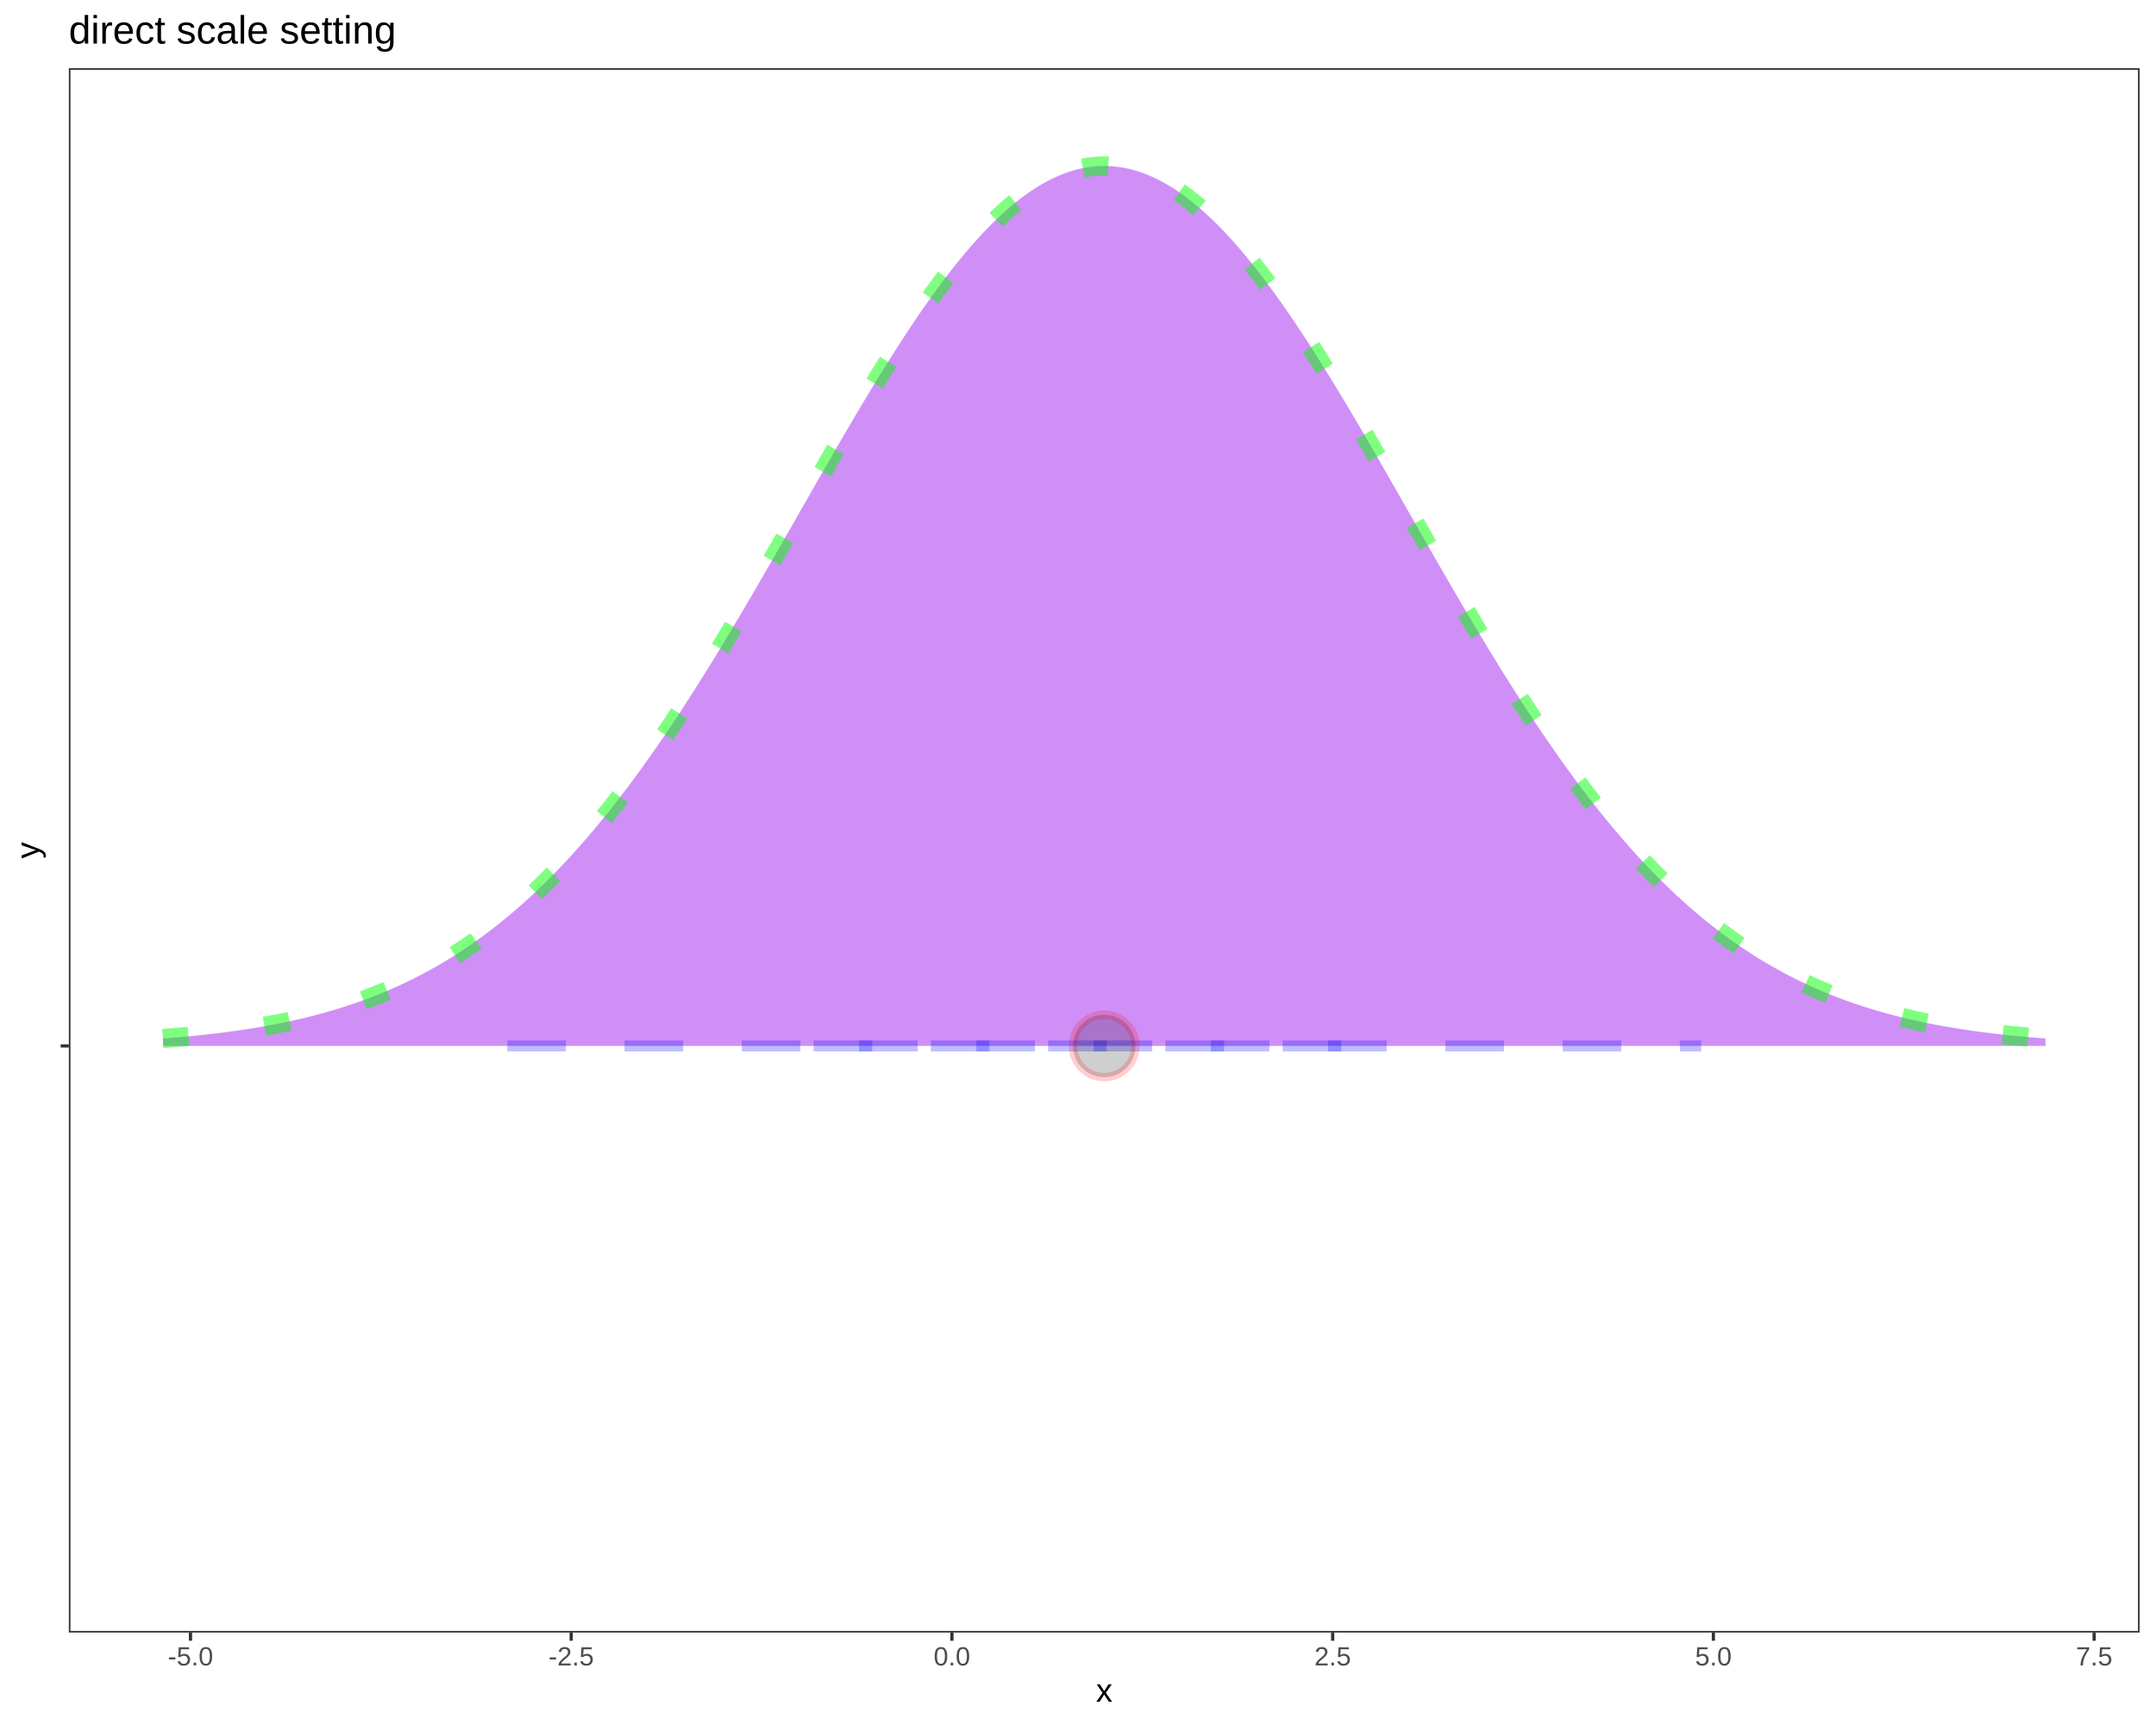
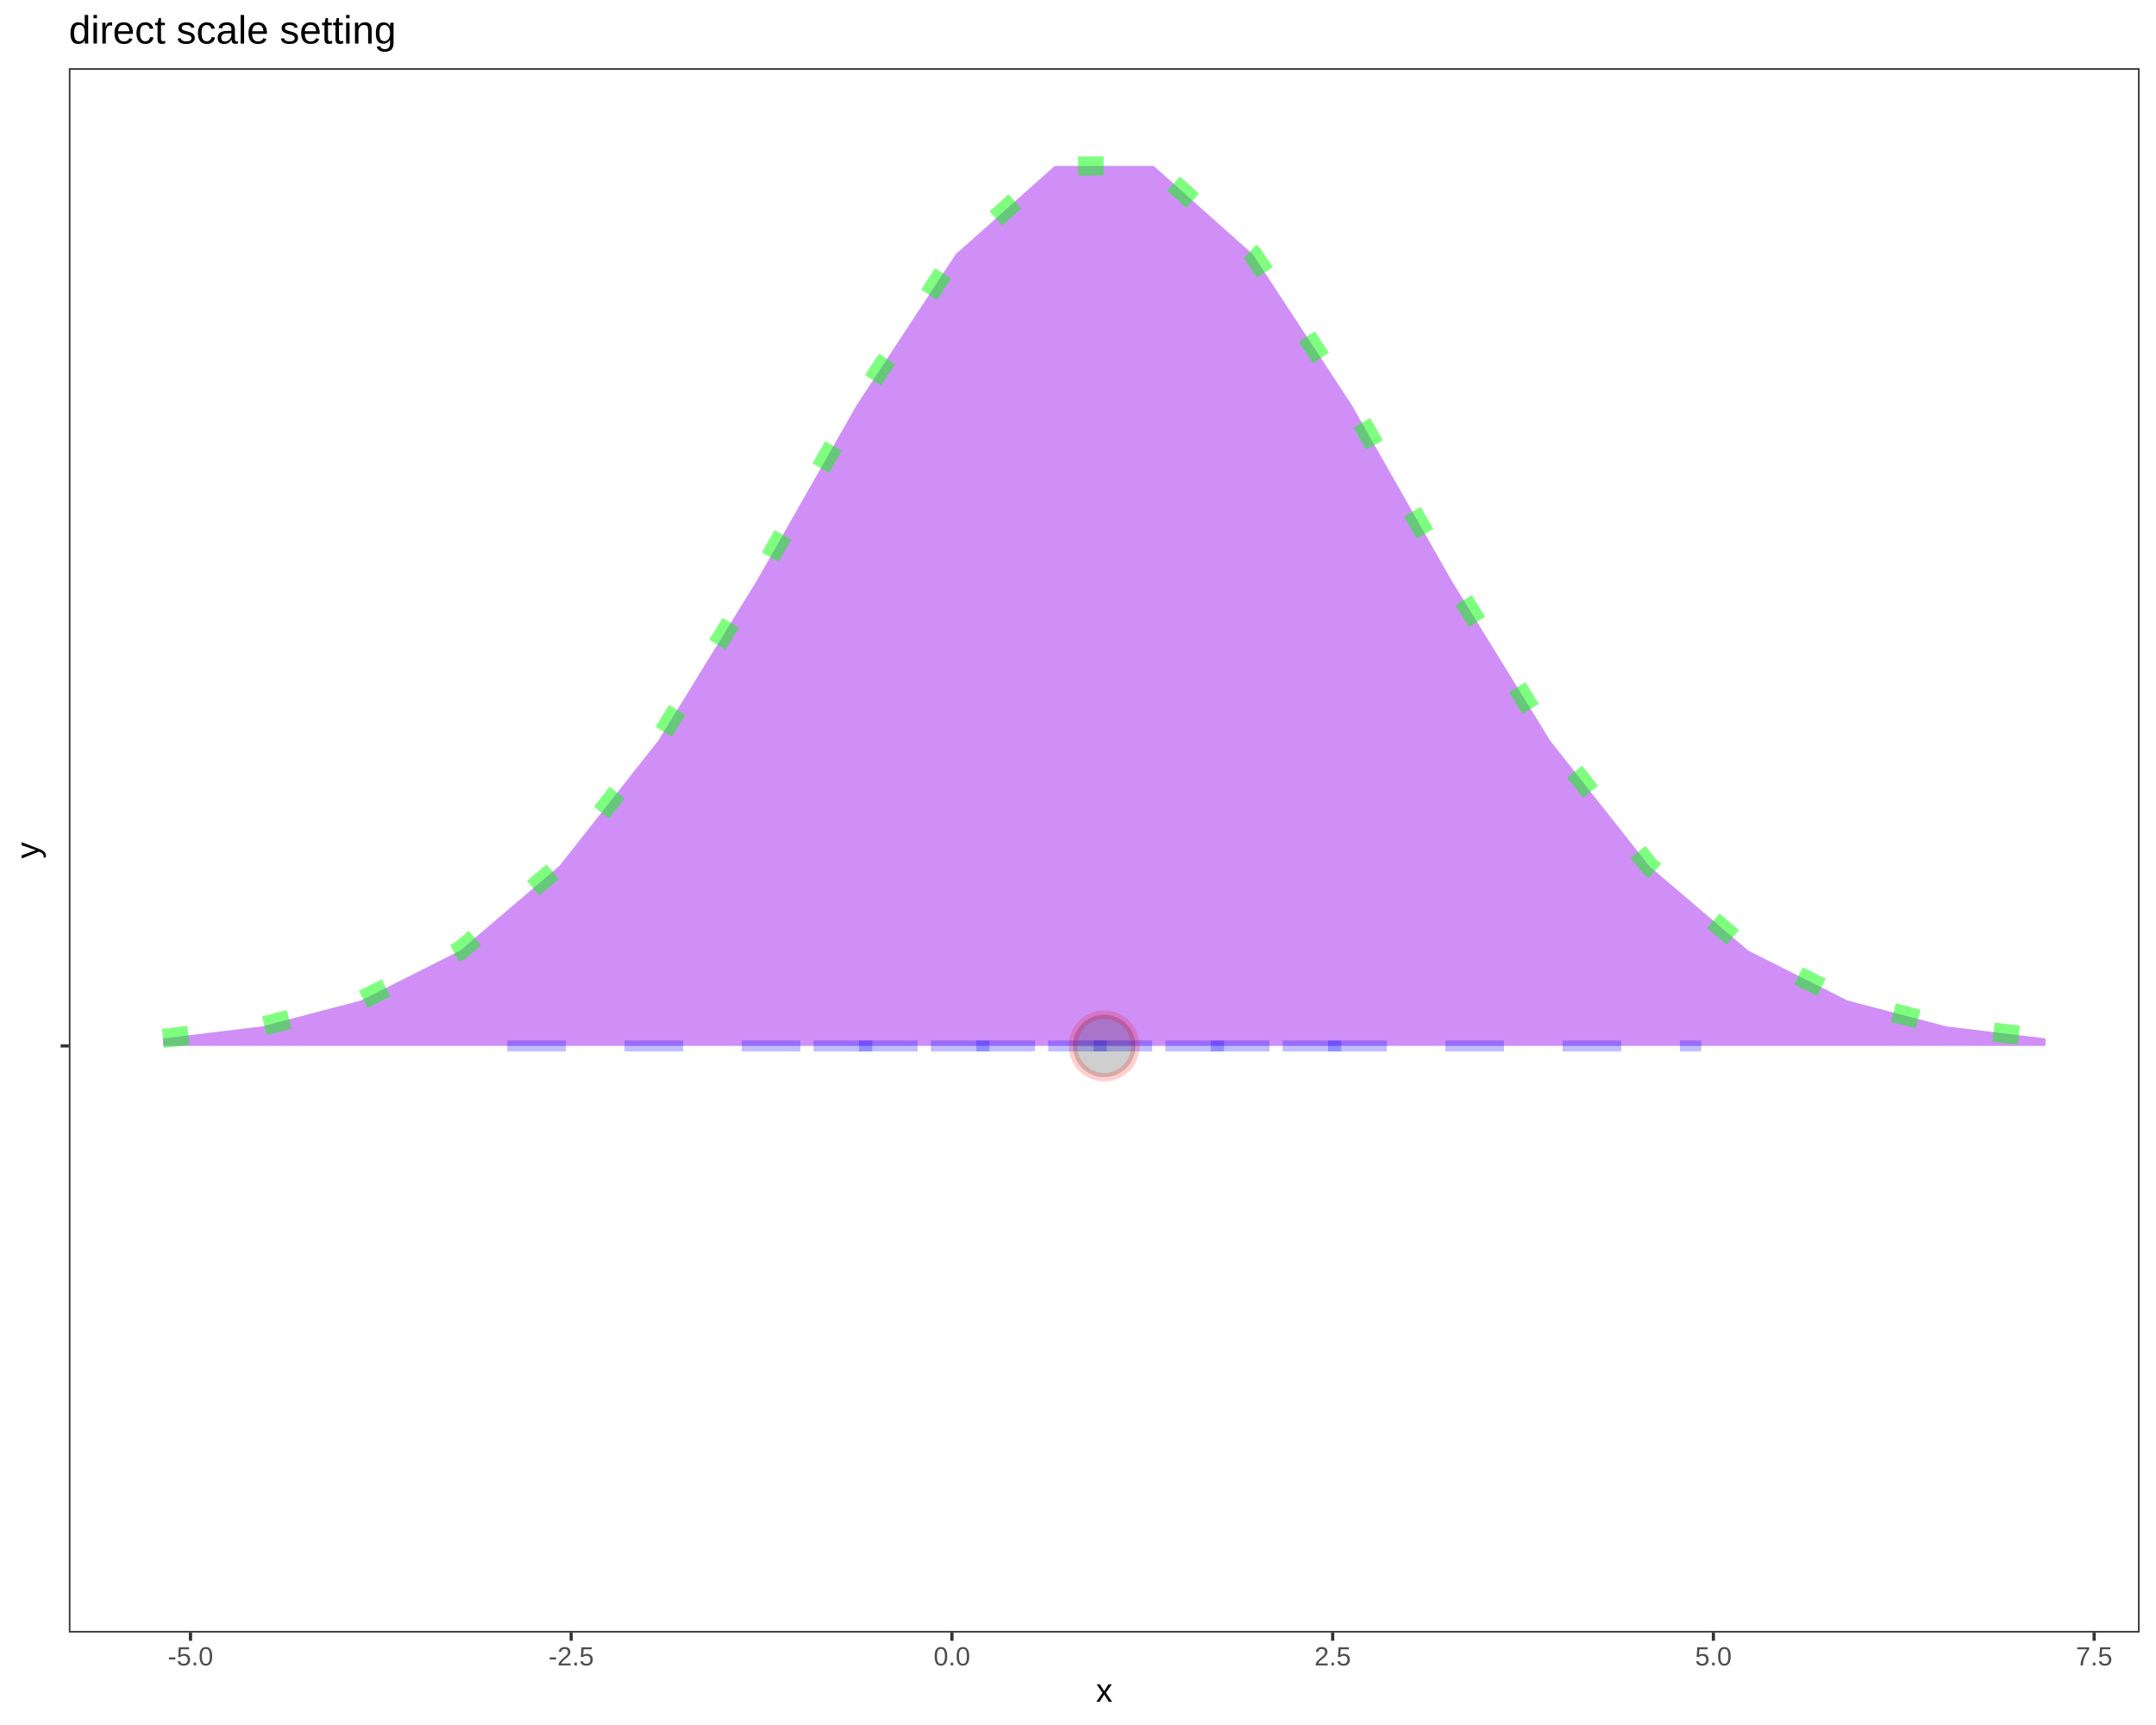
<svg xmlns="http://www.w3.org/2000/svg" viewBox="0 0 720.00 576.00">
  <defs>
    <style type="text/css">
    line, polyline, polygon, path, rect, circle {
      fill: none;
      stroke: #000000;
      stroke-linecap: round;
      stroke-linejoin: round;
      stroke-miterlimit: 10.00;
    }
  </style>
  </defs>
  <rect width="100%" height="100%" style="stroke: none; fill: #FFFFFF;" />
  <rect x="0.00" y="0.00" width="720.00" height="576.00" style="stroke-width: 1.07; stroke: #FFFFFF; fill: #FFFFFF;" />
  <defs>
    <clipPath id="cpMjIuOTl8NzE0LjUyfDU0NS4xM3wyMi43Nw==">
      <rect x="22.99" y="22.77" width="691.53" height="522.36" />
    </clipPath>
  </defs>
  <rect x="22.99" y="22.77" width="691.53" height="522.36" style="stroke-width: 1.07; stroke: none; fill: #FFFFFF;" clip-path="url(#cpMjIuOTl8NzE0LjUyfDU0NS4xM3wyMi43Nw==)" />
-   <polygon points="54.43,346.77 55.68,346.67 56.94,346.57 58.20,346.47 59.46,346.36 60.71,346.25 61.97,346.14 63.23,346.02 64.49,345.90 65.74,345.77 67.00,345.64 68.26,345.51 69.52,345.37 70.77,345.22 72.03,345.08 73.29,344.92 74.54,344.76 75.80,344.60 77.06,344.43 78.32,344.26 79.57,344.08 80.83,343.90 82.09,343.71 83.35,343.51 84.60,343.31 85.86,343.10 87.12,342.89 88.38,342.67 89.63,342.44 90.89,342.21 92.15,341.96 93.40,341.72 94.66,341.46 95.92,341.20 97.18,340.93 98.43,340.65 99.69,340.36 100.95,340.07 102.21,339.76 103.46,339.45 104.72,339.13 105.98,338.80 107.23,338.46 108.49,338.12 109.75,337.76 111.01,337.39 112.26,337.02 113.52,336.63 114.78,336.24 116.04,335.83 117.29,335.41 118.55,334.98 119.81,334.54 121.07,334.09 122.32,333.63 123.58,333.16 124.84,332.67 126.09,332.18 127.35,331.67 128.61,331.14 129.87,330.61 131.12,330.06 132.38,329.50 133.64,328.93 134.90,328.34 136.15,327.74 137.41,327.13 138.67,326.50 139.93,325.85 141.18,325.19 142.44,324.52 143.70,323.83 144.95,323.13 146.21,322.41 147.47,321.68 148.73,320.93 149.98,320.17 151.24,319.39 152.50,318.59 153.76,317.77 155.01,316.94 156.27,316.10 157.53,315.23 158.79,314.35 160.04,313.45 161.30,312.53 162.56,311.60 163.81,310.65 165.07,309.68 166.33,308.69 167.59,307.68 168.84,306.66 170.10,305.61 171.36,304.55 172.62,303.47 173.87,302.37 175.13,301.25 176.39,300.11 177.64,298.95 178.90,297.77 180.16,296.57 181.42,295.36 182.67,294.12 183.93,292.86 185.19,291.59 186.45,290.29 187.70,288.98 188.96,287.64 190.22,286.28 191.48,284.91 192.73,283.51 193.99,282.10 195.25,280.66 196.50,279.20 197.76,277.73 199.02,276.23 200.28,274.71 201.53,273.18 202.79,271.62 204.05,270.05 205.31,268.45 206.56,266.84 207.82,265.20 209.08,263.55 210.34,261.88 211.59,260.19 212.85,258.48 214.11,256.75 215.36,255.00 216.62,253.23 217.88,251.45 219.14,249.65 220.39,247.83 221.65,245.99 222.91,244.14 224.17,242.26 225.42,240.38 226.68,238.47 227.94,236.55 229.19,234.62 230.45,232.66 231.71,230.70 232.97,228.72 234.22,226.72 235.48,224.71 236.74,222.69 238.00,220.65 239.25,218.60 240.51,216.54 241.77,214.46 243.03,212.38 244.28,210.28 245.54,208.17 246.80,206.05 248.05,203.93 249.31,201.79 250.57,199.65 251.83,197.50 253.08,195.34 254.34,193.17 255.60,191.00 256.86,188.82 258.11,186.63 259.37,184.44 260.63,182.25 261.89,180.05 263.14,177.86 264.40,175.66 265.66,173.45 266.91,171.25 268.17,169.05 269.43,166.85 270.69,164.64 271.94,162.45 273.20,160.25 274.46,158.06 275.72,155.87 276.97,153.68 278.23,151.51 279.49,149.33 280.75,147.17 282.00,145.01 283.26,142.86 284.52,140.72 285.77,138.59 287.03,136.47 288.29,134.37 289.55,132.27 290.80,130.19 292.06,128.12 293.32,126.07 294.58,124.03 295.83,122.01 297.09,120.00 298.35,118.02 299.60,116.05 300.86,114.10 302.12,112.17 303.38,110.26 304.63,108.37 305.89,106.50 307.15,104.66 308.41,102.84 309.66,101.05 310.92,99.28 312.18,97.53 313.44,95.82 314.69,94.13 315.95,92.46 317.21,90.83 318.46,89.23 319.72,87.65 320.98,86.11 322.24,84.60 323.49,83.12 324.75,81.67 326.01,80.26 327.27,78.87 328.52,77.53 329.78,76.22 331.04,74.94 332.30,73.70 333.55,72.50 334.81,71.34 336.07,70.21 337.32,69.12 338.58,68.07 339.84,67.06 341.10,66.08 342.35,65.15 343.61,64.26 344.87,63.41 346.13,62.60 347.38,61.84 348.64,61.11 349.90,60.43 351.16,59.79 352.41,59.19 353.67,58.63 354.93,58.12 356.18,57.66 357.44,57.23 358.70,56.85 359.96,56.52 361.21,56.23 362.47,55.98 363.73,55.78 364.99,55.62 366.24,55.51 367.50,55.44 368.76,55.42 370.01,55.44 371.27,55.51 372.53,55.62 373.79,55.78 375.04,55.98 376.30,56.23 377.56,56.52 378.82,56.85 380.07,57.23 381.33,57.66 382.59,58.12 383.85,58.63 385.10,59.19 386.36,59.79 387.62,60.43 388.87,61.11 390.13,61.84 391.39,62.60 392.65,63.41 393.90,64.26 395.16,65.15 396.42,66.08 397.68,67.06 398.93,68.07 400.19,69.12 401.45,70.21 402.71,71.34 403.96,72.50 405.22,73.70 406.48,74.94 407.73,76.22 408.99,77.53 410.25,78.87 411.51,80.26 412.76,81.67 414.02,83.12 415.28,84.60 416.54,86.11 417.79,87.65 419.05,89.23 420.31,90.83 421.56,92.46 422.82,94.13 424.08,95.82 425.34,97.53 426.59,99.28 427.85,101.05 429.11,102.84 430.37,104.66 431.62,106.50 432.88,108.37 434.14,110.26 435.40,112.17 436.65,114.10 437.91,116.05 439.17,118.02 440.42,120.00 441.68,122.01 442.94,124.03 444.20,126.07 445.45,128.12 446.71,130.19 447.97,132.27 449.23,134.37 450.48,136.47 451.74,138.59 453.00,140.72 454.26,142.86 455.51,145.01 456.77,147.17 458.03,149.33 459.28,151.51 460.54,153.68 461.80,155.87 463.06,158.06 464.31,160.25 465.57,162.45 466.83,164.64 468.09,166.85 469.34,169.05 470.60,171.25 471.86,173.45 473.12,175.66 474.37,177.86 475.63,180.05 476.89,182.25 478.14,184.44 479.40,186.63 480.66,188.82 481.92,191.00 483.17,193.17 484.43,195.34 485.69,197.50 486.95,199.65 488.20,201.79 489.46,203.93 490.72,206.05 491.97,208.17 493.23,210.28 494.49,212.38 495.75,214.46 497.00,216.54 498.26,218.60 499.52,220.65 500.78,222.69 502.03,224.71 503.29,226.72 504.55,228.72 505.81,230.70 507.06,232.66 508.32,234.62 509.58,236.55 510.83,238.47 512.09,240.38 513.35,242.26 514.61,244.14 515.86,245.99 517.12,247.83 518.38,249.65 519.64,251.45 520.89,253.23 522.15,255.00 523.41,256.75 524.67,258.48 525.92,260.19 527.18,261.88 528.44,263.55 529.69,265.20 530.95,266.84 532.21,268.45 533.47,270.05 534.72,271.62 535.98,273.18 537.24,274.71 538.50,276.23 539.75,277.73 541.01,279.20 542.27,280.66 543.52,282.10 544.78,283.51 546.04,284.91 547.30,286.28 548.55,287.64 549.81,288.98 551.07,290.29 552.33,291.59 553.58,292.86 554.84,294.12 556.10,295.36 557.36,296.57 558.61,297.77 559.87,298.95 561.13,300.11 562.38,301.25 563.64,302.37 564.90,303.47 566.16,304.55 567.41,305.61 568.67,306.66 569.93,307.68 571.19,308.69 572.44,309.68 573.70,310.65 574.96,311.60 576.22,312.53 577.47,313.45 578.73,314.35 579.99,315.23 581.24,316.10 582.50,316.94 583.76,317.77 585.02,318.59 586.27,319.39 587.53,320.17 588.79,320.93 590.05,321.68 591.30,322.41 592.56,323.13 593.82,323.83 595.08,324.52 596.33,325.19 597.59,325.85 598.85,326.50 600.10,327.13 601.36,327.74 602.62,328.34 603.88,328.93 605.13,329.50 606.39,330.06 607.65,330.61 608.91,331.14 610.16,331.67 611.42,332.18 612.68,332.67 613.93,333.16 615.19,333.63 616.45,334.09 617.71,334.54 618.96,334.98 620.22,335.41 621.48,335.83 622.74,336.24 623.99,336.63 625.25,337.02 626.51,337.39 627.77,337.76 629.02,338.12 630.28,338.46 631.54,338.80 632.79,339.13 634.05,339.45 635.31,339.76 636.57,340.07 637.82,340.36 639.08,340.65 640.34,340.93 641.60,341.20 642.85,341.46 644.11,341.72 645.37,341.96 646.63,342.21 647.88,342.44 649.14,342.67 650.40,342.89 651.65,343.10 652.91,343.31 654.17,343.51 655.43,343.71 656.68,343.90 657.94,344.08 659.20,344.26 660.46,344.43 661.71,344.60 662.97,344.76 664.23,344.92 665.49,345.08 666.74,345.22 668.00,345.37 669.26,345.51 670.51,345.64 671.77,345.77 673.03,345.90 674.29,346.02 675.54,346.14 676.80,346.25 678.06,346.36 679.32,346.47 680.57,346.57 681.83,346.67 683.09,346.77 683.09,349.25 681.83,349.25 680.57,349.25 679.32,349.25 678.06,349.25 676.80,349.25 675.54,349.25 674.29,349.25 673.03,349.25 671.77,349.25 670.51,349.25 669.26,349.25 668.00,349.25 666.74,349.25 665.49,349.25 664.23,349.25 662.97,349.25 661.71,349.25 660.46,349.25 659.20,349.25 657.94,349.25 656.68,349.25 655.43,349.25 654.17,349.25 652.91,349.25 651.65,349.25 650.40,349.25 649.14,349.25 647.88,349.25 646.63,349.25 645.37,349.25 644.11,349.25 642.85,349.25 641.60,349.25 640.34,349.25 639.08,349.25 637.82,349.25 636.57,349.25 635.31,349.25 634.05,349.25 632.79,349.25 631.54,349.25 630.28,349.25 629.02,349.25 627.77,349.25 626.51,349.25 625.25,349.25 623.99,349.25 622.74,349.25 621.48,349.25 620.22,349.25 618.96,349.25 617.71,349.25 616.45,349.25 615.19,349.25 613.93,349.25 612.68,349.25 611.42,349.25 610.16,349.25 608.91,349.25 607.65,349.25 606.39,349.25 605.13,349.25 603.88,349.25 602.62,349.25 601.36,349.25 600.10,349.25 598.85,349.25 597.59,349.25 596.33,349.25 595.08,349.25 593.82,349.25 592.56,349.25 591.30,349.25 590.05,349.25 588.79,349.25 587.53,349.25 586.27,349.25 585.02,349.25 583.76,349.25 582.50,349.25 581.24,349.25 579.99,349.25 578.73,349.25 577.47,349.25 576.22,349.25 574.96,349.25 573.70,349.25 572.44,349.25 571.19,349.25 569.93,349.25 568.67,349.25 567.41,349.25 566.16,349.25 564.90,349.25 563.64,349.25 562.38,349.25 561.13,349.25 559.87,349.25 558.61,349.25 557.36,349.25 556.10,349.25 554.84,349.25 553.58,349.25 552.33,349.25 551.07,349.25 549.81,349.25 548.55,349.25 547.30,349.25 546.04,349.25 544.78,349.25 543.52,349.25 542.27,349.25 541.01,349.25 539.75,349.25 538.50,349.25 537.24,349.25 535.98,349.25 534.72,349.25 533.47,349.25 532.21,349.25 530.95,349.25 529.69,349.25 528.44,349.25 527.18,349.25 525.92,349.25 524.67,349.25 523.41,349.25 522.15,349.25 520.89,349.25 519.64,349.25 518.38,349.25 517.12,349.25 515.86,349.25 514.61,349.25 513.35,349.25 512.09,349.25 510.83,349.25 509.58,349.25 508.32,349.25 507.06,349.25 505.81,349.25 504.55,349.25 503.29,349.25 502.03,349.25 500.78,349.25 499.52,349.25 498.26,349.25 497.00,349.25 495.75,349.25 494.49,349.25 493.23,349.25 491.97,349.25 490.72,349.25 489.46,349.25 488.20,349.25 486.95,349.25 485.69,349.25 484.43,349.25 483.17,349.25 481.92,349.25 480.66,349.25 479.40,349.25 478.14,349.25 476.89,349.25 475.63,349.25 474.37,349.25 473.12,349.25 471.86,349.25 470.60,349.25 469.34,349.25 468.09,349.25 466.83,349.25 465.57,349.25 464.31,349.25 463.06,349.25 461.80,349.25 460.54,349.25 459.28,349.25 458.03,349.25 456.77,349.25 455.51,349.25 454.26,349.25 453.00,349.25 451.74,349.25 450.48,349.25 449.23,349.25 447.97,349.25 446.71,349.25 445.45,349.25 444.20,349.25 442.94,349.25 441.68,349.25 440.42,349.25 439.17,349.25 437.91,349.25 436.65,349.25 435.40,349.25 434.14,349.25 432.88,349.25 431.62,349.25 430.37,349.25 429.11,349.25 427.85,349.25 426.59,349.25 425.34,349.25 424.08,349.25 422.82,349.25 421.56,349.25 420.31,349.25 419.05,349.25 417.79,349.25 416.54,349.25 415.28,349.25 414.02,349.25 412.76,349.25 411.51,349.25 410.25,349.25 408.99,349.25 407.73,349.25 406.48,349.25 405.22,349.25 403.96,349.25 402.71,349.25 401.45,349.25 400.19,349.25 398.93,349.25 397.68,349.25 396.42,349.25 395.16,349.25 393.90,349.25 392.65,349.25 391.39,349.25 390.13,349.25 388.87,349.25 387.62,349.25 386.36,349.25 385.10,349.25 383.85,349.25 382.59,349.25 381.33,349.25 380.07,349.25 378.82,349.25 377.56,349.25 376.30,349.25 375.04,349.25 373.79,349.25 372.53,349.25 371.27,349.25 370.01,349.25 368.76,349.25 367.50,349.25 366.24,349.25 364.99,349.25 363.73,349.25 362.47,349.25 361.21,349.25 359.96,349.25 358.70,349.25 357.44,349.25 356.18,349.25 354.93,349.25 353.67,349.25 352.41,349.25 351.16,349.25 349.90,349.25 348.64,349.25 347.38,349.25 346.13,349.25 344.87,349.25 343.61,349.25 342.35,349.25 341.10,349.25 339.84,349.25 338.58,349.25 337.32,349.25 336.07,349.25 334.81,349.25 333.55,349.25 332.30,349.25 331.04,349.25 329.78,349.25 328.52,349.25 327.27,349.25 326.01,349.25 324.75,349.25 323.49,349.25 322.24,349.25 320.98,349.25 319.72,349.25 318.46,349.25 317.21,349.25 315.95,349.25 314.69,349.25 313.44,349.25 312.18,349.25 310.92,349.25 309.66,349.25 308.41,349.25 307.15,349.25 305.89,349.25 304.63,349.25 303.38,349.25 302.12,349.25 300.86,349.25 299.60,349.25 298.35,349.25 297.09,349.25 295.83,349.25 294.58,349.25 293.32,349.25 292.06,349.25 290.80,349.25 289.55,349.25 288.29,349.25 287.03,349.25 285.77,349.25 284.52,349.25 283.26,349.25 282.00,349.25 280.75,349.25 279.49,349.25 278.23,349.25 276.97,349.25 275.72,349.25 274.46,349.25 273.20,349.25 271.94,349.25 270.69,349.25 269.43,349.25 268.17,349.25 266.91,349.25 265.66,349.25 264.40,349.25 263.14,349.25 261.89,349.25 260.63,349.25 259.37,349.25 258.11,349.25 256.86,349.25 255.60,349.25 254.34,349.25 253.08,349.25 251.83,349.25 250.57,349.25 249.31,349.25 248.05,349.25 246.80,349.25 245.54,349.25 244.28,349.25 243.03,349.25 241.77,349.25 240.51,349.25 239.25,349.25 238.00,349.25 236.74,349.25 235.48,349.25 234.22,349.25 232.97,349.25 231.71,349.25 230.45,349.25 229.19,349.25 227.94,349.25 226.68,349.25 225.42,349.25 224.17,349.25 222.91,349.25 221.65,349.25 220.39,349.25 219.14,349.25 217.88,349.25 216.62,349.25 215.36,349.25 214.11,349.25 212.85,349.25 211.59,349.25 210.34,349.25 209.08,349.25 207.82,349.25 206.56,349.25 205.31,349.25 204.05,349.25 202.79,349.25 201.53,349.25 200.28,349.25 199.02,349.25 197.76,349.25 196.50,349.25 195.25,349.25 193.99,349.25 192.73,349.25 191.48,349.25 190.22,349.25 188.96,349.25 187.70,349.25 186.45,349.25 185.19,349.25 183.93,349.25 182.67,349.25 181.42,349.25 180.16,349.25 178.90,349.25 177.64,349.25 176.39,349.25 175.13,349.25 173.87,349.25 172.62,349.25 171.36,349.25 170.10,349.25 168.84,349.25 167.59,349.25 166.33,349.25 165.07,349.25 163.81,349.25 162.56,349.25 161.30,349.25 160.04,349.25 158.79,349.25 157.53,349.25 156.27,349.25 155.01,349.25 153.76,349.25 152.50,349.25 151.24,349.25 149.98,349.25 148.73,349.25 147.47,349.25 146.21,349.25 144.95,349.25 143.70,349.25 142.44,349.25 141.18,349.25 139.93,349.25 138.67,349.25 137.41,349.25 136.15,349.25 134.90,349.25 133.64,349.25 132.38,349.25 131.12,349.25 129.87,349.25 128.61,349.25 127.35,349.25 126.09,349.25 124.84,349.25 123.58,349.25 122.32,349.25 121.07,349.25 119.81,349.25 118.55,349.25 117.29,349.25 116.04,349.25 114.78,349.25 113.52,349.25 112.26,349.25 111.01,349.25 109.75,349.25 108.49,349.25 107.23,349.25 105.98,349.25 104.72,349.25 103.46,349.25 102.21,349.25 100.95,349.25 99.69,349.25 98.43,349.25 97.18,349.25 95.92,349.25 94.66,349.25 93.40,349.25 92.15,349.25 90.89,349.25 89.63,349.25 88.38,349.25 87.12,349.25 85.86,349.25 84.60,349.25 83.35,349.25 82.09,349.25 80.83,349.25 79.57,349.25 78.32,349.25 77.06,349.25 75.80,349.25 74.54,349.25 73.29,349.25 72.03,349.25 70.77,349.25 69.52,349.25 68.26,349.25 67.00,349.25 65.74,349.25 64.49,349.25 63.23,349.25 61.97,349.25 60.71,349.25 59.46,349.25 58.20,349.25 56.94,349.25 55.68,349.25 54.43,349.25 " style="stroke-width: 6.40; stroke: none; stroke-dasharray: 8.54,25.61; fill: #A020F0; fill-opacity: 0.50;" clip-path="url(#cpMjIuOTl8NzE0LjUyfDU0NS4xM3wyMi43Nw==)" />
-   <polyline points="54.43,346.77 55.68,346.67 56.94,346.57 58.20,346.47 59.46,346.36 60.71,346.25 61.97,346.14 63.23,346.02 64.49,345.90 65.74,345.77 67.00,345.64 68.26,345.51 69.52,345.37 70.77,345.22 72.03,345.08 73.29,344.92 74.54,344.76 75.80,344.60 77.06,344.43 78.32,344.26 79.57,344.08 80.83,343.90 82.09,343.71 83.35,343.51 84.60,343.31 85.86,343.10 87.12,342.89 88.38,342.67 89.63,342.44 90.89,342.21 92.15,341.96 93.40,341.72 94.66,341.46 95.92,341.20 97.18,340.93 98.43,340.65 99.69,340.36 100.95,340.07 102.21,339.76 103.46,339.45 104.72,339.13 105.98,338.80 107.23,338.46 108.49,338.12 109.75,337.76 111.01,337.39 112.26,337.02 113.52,336.63 114.78,336.24 116.04,335.83 117.29,335.41 118.55,334.98 119.81,334.54 121.07,334.09 122.32,333.63 123.58,333.16 124.84,332.67 126.09,332.18 127.35,331.67 128.61,331.14 129.87,330.61 131.12,330.06 132.38,329.50 133.64,328.93 134.90,328.34 136.15,327.74 137.41,327.13 138.67,326.50 139.93,325.85 141.18,325.19 142.44,324.52 143.70,323.83 144.95,323.13 146.21,322.41 147.47,321.68 148.73,320.93 149.98,320.17 151.24,319.39 152.50,318.59 153.76,317.77 155.01,316.94 156.27,316.10 157.53,315.23 158.79,314.35 160.04,313.45 161.30,312.53 162.56,311.60 163.81,310.65 165.07,309.68 166.33,308.69 167.59,307.68 168.84,306.66 170.10,305.61 171.36,304.55 172.62,303.47 173.87,302.37 175.13,301.25 176.39,300.11 177.64,298.95 178.90,297.77 180.16,296.57 181.42,295.36 182.67,294.12 183.93,292.86 185.19,291.59 186.45,290.29 187.70,288.98 188.96,287.64 190.22,286.28 191.48,284.91 192.73,283.51 193.99,282.10 195.25,280.66 196.50,279.20 197.76,277.73 199.02,276.23 200.28,274.71 201.53,273.18 202.79,271.62 204.05,270.05 205.31,268.45 206.56,266.84 207.82,265.20 209.08,263.55 210.34,261.88 211.59,260.19 212.85,258.48 214.11,256.75 215.36,255.00 216.62,253.23 217.88,251.45 219.14,249.65 220.39,247.83 221.65,245.99 222.91,244.14 224.17,242.26 225.42,240.38 226.68,238.47 227.94,236.55 229.19,234.62 230.45,232.66 231.71,230.70 232.97,228.72 234.22,226.72 235.48,224.71 236.74,222.69 238.00,220.65 239.25,218.60 240.51,216.54 241.77,214.46 243.03,212.38 244.28,210.28 245.54,208.17 246.80,206.05 248.05,203.93 249.31,201.79 250.57,199.65 251.83,197.50 253.08,195.34 254.34,193.17 255.60,191.00 256.86,188.82 258.11,186.63 259.37,184.44 260.63,182.25 261.89,180.05 263.14,177.86 264.40,175.66 265.66,173.45 266.91,171.25 268.17,169.05 269.43,166.85 270.69,164.64 271.94,162.45 273.20,160.25 274.46,158.06 275.72,155.87 276.97,153.68 278.23,151.51 279.49,149.33 280.75,147.17 282.00,145.01 283.26,142.86 284.52,140.72 285.77,138.59 287.03,136.47 288.29,134.37 289.55,132.27 290.80,130.19 292.06,128.12 293.32,126.07 294.58,124.03 295.83,122.01 297.09,120.00 298.35,118.02 299.60,116.05 300.86,114.10 302.12,112.17 303.38,110.26 304.63,108.37 305.89,106.50 307.15,104.66 308.41,102.84 309.66,101.05 310.92,99.28 312.18,97.53 313.44,95.82 314.69,94.13 315.95,92.46 317.21,90.83 318.46,89.23 319.72,87.65 320.98,86.11 322.24,84.60 323.49,83.12 324.75,81.67 326.01,80.26 327.27,78.87 328.52,77.53 329.78,76.22 331.04,74.94 332.30,73.70 333.55,72.50 334.81,71.34 336.07,70.21 337.32,69.12 338.58,68.07 339.84,67.06 341.10,66.08 342.35,65.15 343.61,64.26 344.87,63.41 346.13,62.60 347.38,61.84 348.64,61.11 349.90,60.43 351.16,59.79 352.41,59.19 353.67,58.63 354.93,58.12 356.18,57.66 357.44,57.23 358.70,56.85 359.96,56.52 361.21,56.23 362.47,55.98 363.73,55.78 364.99,55.62 366.24,55.51 367.50,55.44 368.76,55.42 370.01,55.44 371.27,55.51 372.53,55.62 373.79,55.78 375.04,55.98 376.30,56.23 377.56,56.52 378.82,56.85 380.07,57.23 381.33,57.66 382.59,58.12 383.85,58.63 385.10,59.19 386.36,59.79 387.62,60.43 388.87,61.11 390.13,61.84 391.39,62.60 392.65,63.41 393.90,64.26 395.16,65.15 396.42,66.08 397.68,67.06 398.93,68.07 400.19,69.12 401.45,70.21 402.71,71.34 403.96,72.50 405.22,73.70 406.48,74.94 407.73,76.22 408.99,77.53 410.25,78.87 411.51,80.26 412.76,81.67 414.02,83.12 415.28,84.60 416.54,86.11 417.79,87.65 419.05,89.23 420.31,90.83 421.56,92.46 422.82,94.13 424.08,95.82 425.34,97.53 426.59,99.28 427.85,101.05 429.11,102.84 430.37,104.66 431.62,106.50 432.88,108.37 434.14,110.26 435.40,112.17 436.65,114.10 437.91,116.05 439.17,118.02 440.42,120.00 441.68,122.01 442.94,124.03 444.20,126.07 445.45,128.12 446.71,130.19 447.97,132.27 449.23,134.37 450.48,136.47 451.74,138.59 453.00,140.72 454.26,142.86 455.51,145.01 456.77,147.17 458.03,149.33 459.28,151.51 460.54,153.68 461.80,155.87 463.06,158.06 464.31,160.25 465.57,162.45 466.83,164.64 468.09,166.85 469.34,169.05 470.60,171.25 471.86,173.45 473.12,175.66 474.37,177.86 475.63,180.05 476.89,182.25 478.14,184.44 479.40,186.63 480.66,188.82 481.92,191.00 483.17,193.17 484.43,195.34 485.69,197.50 486.95,199.65 488.20,201.79 489.46,203.93 490.72,206.05 491.97,208.17 493.23,210.28 494.49,212.38 495.75,214.46 497.00,216.54 498.26,218.60 499.52,220.65 500.78,222.69 502.03,224.71 503.29,226.72 504.55,228.72 505.81,230.70 507.06,232.66 508.32,234.62 509.58,236.55 510.83,238.47 512.09,240.38 513.35,242.26 514.61,244.14 515.86,245.99 517.12,247.83 518.38,249.65 519.64,251.45 520.89,253.23 522.15,255.00 523.41,256.75 524.67,258.48 525.92,260.19 527.18,261.88 528.44,263.55 529.69,265.20 530.95,266.84 532.21,268.45 533.47,270.05 534.72,271.62 535.98,273.18 537.24,274.71 538.50,276.23 539.75,277.73 541.01,279.20 542.27,280.66 543.52,282.10 544.78,283.51 546.04,284.91 547.30,286.28 548.55,287.64 549.81,288.98 551.07,290.29 552.33,291.59 553.58,292.86 554.84,294.12 556.10,295.36 557.36,296.57 558.61,297.77 559.87,298.95 561.13,300.11 562.38,301.25 563.64,302.37 564.90,303.47 566.16,304.55 567.41,305.61 568.67,306.66 569.93,307.68 571.19,308.69 572.44,309.68 573.70,310.65 574.96,311.60 576.22,312.53 577.47,313.45 578.73,314.35 579.99,315.23 581.24,316.10 582.50,316.94 583.76,317.77 585.02,318.59 586.27,319.39 587.53,320.17 588.79,320.93 590.05,321.68 591.30,322.41 592.56,323.13 593.82,323.83 595.08,324.52 596.33,325.19 597.59,325.85 598.85,326.50 600.10,327.13 601.36,327.74 602.62,328.34 603.88,328.93 605.13,329.50 606.39,330.06 607.65,330.61 608.91,331.14 610.16,331.67 611.42,332.18 612.68,332.67 613.93,333.16 615.19,333.63 616.45,334.09 617.71,334.54 618.96,334.98 620.22,335.41 621.48,335.83 622.74,336.24 623.99,336.63 625.25,337.02 626.51,337.39 627.77,337.76 629.02,338.12 630.28,338.46 631.54,338.80 632.79,339.13 634.05,339.45 635.31,339.76 636.57,340.07 637.82,340.36 639.08,340.65 640.34,340.93 641.60,341.20 642.85,341.46 644.11,341.72 645.37,341.96 646.63,342.21 647.88,342.44 649.14,342.67 650.40,342.89 651.65,343.10 652.91,343.31 654.17,343.51 655.43,343.71 656.68,343.90 657.94,344.08 659.20,344.26 660.46,344.43 661.71,344.60 662.97,344.76 664.23,344.92 665.49,345.08 666.74,345.22 668.00,345.37 669.26,345.51 670.51,345.64 671.77,345.77 673.03,345.90 674.29,346.02 675.54,346.14 676.80,346.25 678.06,346.36 679.32,346.47 680.57,346.57 681.83,346.67 683.09,346.77 " style="stroke-width: 6.40; stroke: #00FF00; stroke-opacity: 0.50; stroke-dasharray: 8.54,25.61; stroke-linecap: butt;" clip-path="url(#cpMjIuOTl8NzE0LjUyfDU0NS4xM3wyMi43Nw==)" />
+   <polygon points="54.43,346.73 87.51,342.73 120.60,334.06 153.69,317.40 186.78,289.16 219.86,247.26 252.95,193.52 286.04,135.34 319.13,84.92 352.21,55.42 385.30,55.42 418.39,84.92 451.48,135.34 484.56,193.52 517.65,247.26 550.74,289.16 583.83,317.40 616.91,334.06 650.00,342.73 683.09,346.73 683.09,349.25 650.00,349.25 616.91,349.25 583.83,349.25 550.74,349.25 517.65,349.25 484.56,349.25 451.48,349.25 418.39,349.25 385.30,349.25 352.21,349.25 319.13,349.25 286.04,349.25 252.95,349.25 219.86,349.25 186.78,349.25 153.69,349.25 120.60,349.25 87.51,349.25 54.43,349.25 " style="stroke-width: 6.40; stroke: none; stroke-dasharray: 8.54,25.61; fill: #A020F0; fill-opacity: 0.50;" clip-path="url(#cpMjIuOTl8NzE0LjUyfDU0NS4xM3wyMi43Nw==)" />
+   <polyline points="54.43,346.73 87.51,342.73 120.60,334.06 153.69,317.40 186.78,289.16 219.86,247.26 252.95,193.52 286.04,135.34 319.13,84.92 352.21,55.42 385.30,55.42 418.39,84.92 451.48,135.34 484.56,193.52 517.65,247.26 550.74,289.16 583.83,317.40 616.91,334.06 650.00,342.73 683.09,346.73 " style="stroke-width: 6.40; stroke: #00FF00; stroke-opacity: 0.50; stroke-dasharray: 8.54,25.61; stroke-linecap: butt;" clip-path="url(#cpMjIuOTl8NzE0LjUyfDU0NS4xM3wyMi43Nw==)" />
  <line x1="169.40" y1="349.25" x2="568.12" y2="349.25" style="stroke-width: 3.67; stroke: #0000FF; stroke-opacity: 0.25; stroke-dasharray: 19.58,19.58; stroke-linecap: butt;" clip-path="url(#cpMjIuOTl8NzE0LjUyfDU0NS4xM3wyMi43Nw==)" />
  <line x1="271.70" y1="349.25" x2="465.81" y2="349.25" style="stroke-width: 3.67; stroke: #0000FF; stroke-opacity: 0.25; stroke-dasharray: 19.58,19.58; stroke-linecap: butt;" clip-path="url(#cpMjIuOTl8NzE0LjUyfDU0NS4xM3wyMi43Nw==)" />
  <circle cx="368.76" cy="349.25" r="7.82pt" style="stroke-width: 2.83; stroke: #FF0000; stroke-opacity: 0.10; fill: #000000; fill-opacity: 0.10;" clip-path="url(#cpMjIuOTl8NzE0LjUyfDU0NS4xM3wyMi43Nw==)" />
  <circle cx="368.76" cy="349.25" r="7.82pt" style="stroke-width: 2.83; stroke: #FF0000; stroke-opacity: 0.10; fill: #000000; fill-opacity: 0.10;" clip-path="url(#cpMjIuOTl8NzE0LjUyfDU0NS4xM3wyMi43Nw==)" />
  <rect x="22.99" y="22.77" width="691.53" height="522.36" style="stroke-width: 1.07; stroke: #333333;" clip-path="url(#cpMjIuOTl8NzE0LjUyfDU0NS4xM3wyMi43Nw==)" />
  <defs>
    <clipPath id="cpMC4wMHw3MjAuMDB8NTc2LjAwfDAuMDA=">
      <rect x="0.00" y="0.00" width="720.00" height="576.00" />
    </clipPath>
  </defs>
  <polyline points="20.25,349.25 22.99,349.25 " style="stroke-width: 1.07; stroke: #333333; stroke-linecap: butt;" clip-path="url(#cpMC4wMHw3MjAuMDB8NTc2LjAwfDAuMDA=)" />
  <polyline points="63.61,547.87 63.61,545.13 " style="stroke-width: 1.07; stroke: #333333; stroke-linecap: butt;" clip-path="url(#cpMC4wMHw3MjAuMDB8NTc2LjAwfDAuMDA=)" />
  <polyline points="190.75,547.87 190.75,545.13 " style="stroke-width: 1.07; stroke: #333333; stroke-linecap: butt;" clip-path="url(#cpMC4wMHw3MjAuMDB8NTc2LjAwfDAuMDA=)" />
  <polyline points="317.90,547.87 317.90,545.13 " style="stroke-width: 1.07; stroke: #333333; stroke-linecap: butt;" clip-path="url(#cpMC4wMHw3MjAuMDB8NTc2LjAwfDAuMDA=)" />
  <polyline points="445.05,547.87 445.05,545.13 " style="stroke-width: 1.07; stroke: #333333; stroke-linecap: butt;" clip-path="url(#cpMC4wMHw3MjAuMDB8NTc2LjAwfDAuMDA=)" />
  <polyline points="572.19,547.87 572.19,545.13 " style="stroke-width: 1.07; stroke: #333333; stroke-linecap: butt;" clip-path="url(#cpMC4wMHw3MjAuMDB8NTc2LjAwfDAuMDA=)" />
  <polyline points="699.34,547.87 699.34,545.13 " style="stroke-width: 1.07; stroke: #333333; stroke-linecap: butt;" clip-path="url(#cpMC4wMHw3MjAuMDB8NTc2LjAwfDAuMDA=)" />
  <g clip-path="url(#cpMC4wMHw3MjAuMDB8NTc2LjAwfDAuMDA=)">
    <text x="56.04" y="556.11" style="font-size: 8.80px; fill: #4D4D4D; font-family: Liberation Sans;" textLength="15.14px" lengthAdjust="spacingAndGlyphs">-5.0</text>
  </g>
  <g clip-path="url(#cpMC4wMHw3MjAuMDB8NTc2LjAwfDAuMDA=)">
    <text x="183.18" y="556.11" style="font-size: 8.80px; fill: #4D4D4D; font-family: Liberation Sans;" textLength="15.14px" lengthAdjust="spacingAndGlyphs">-2.5</text>
  </g>
  <g clip-path="url(#cpMC4wMHw3MjAuMDB8NTc2LjAwfDAuMDA=)">
    <text x="311.79" y="556.11" style="font-size: 8.80px; fill: #4D4D4D; font-family: Liberation Sans;" textLength="12.22px" lengthAdjust="spacingAndGlyphs">0.0</text>
  </g>
  <g clip-path="url(#cpMC4wMHw3MjAuMDB8NTc2LjAwfDAuMDA=)">
    <text x="438.94" y="556.11" style="font-size: 8.80px; fill: #4D4D4D; font-family: Liberation Sans;" textLength="12.22px" lengthAdjust="spacingAndGlyphs">2.5</text>
  </g>
  <g clip-path="url(#cpMC4wMHw3MjAuMDB8NTc2LjAwfDAuMDA=)">
    <text x="566.08" y="556.11" style="font-size: 8.80px; fill: #4D4D4D; font-family: Liberation Sans;" textLength="12.22px" lengthAdjust="spacingAndGlyphs">5.0</text>
  </g>
  <g clip-path="url(#cpMC4wMHw3MjAuMDB8NTc2LjAwfDAuMDA=)">
    <text x="693.23" y="556.11" style="font-size: 8.80px; fill: #4D4D4D; font-family: Liberation Sans;" textLength="12.22px" lengthAdjust="spacingAndGlyphs">7.5</text>
  </g>
  <g clip-path="url(#cpMC4wMHw3MjAuMDB8NTc2LjAwfDAuMDA=)">
    <text x="366.01" y="568.24" style="font-size: 11.00px; font-family: Liberation Sans;" textLength="5.50px" lengthAdjust="spacingAndGlyphs">x</text>
  </g>
  <g clip-path="url(#cpMC4wMHw3MjAuMDB8NTc2LjAwfDAuMDA=)">
    <text transform="translate(13.04,286.70) rotate(-90)" style="font-size: 11.00px; font-family: Liberation Sans;" textLength="5.50px" lengthAdjust="spacingAndGlyphs">y</text>
  </g>
  <g clip-path="url(#cpMC4wMHw3MjAuMDB8NTc2LjAwfDAuMDA=)">
    <text x="22.99" y="14.56" style="font-size: 13.20px; font-family: Liberation Sans;" textLength="109.16px" lengthAdjust="spacingAndGlyphs">direct scale setting</text>
  </g>
</svg>
